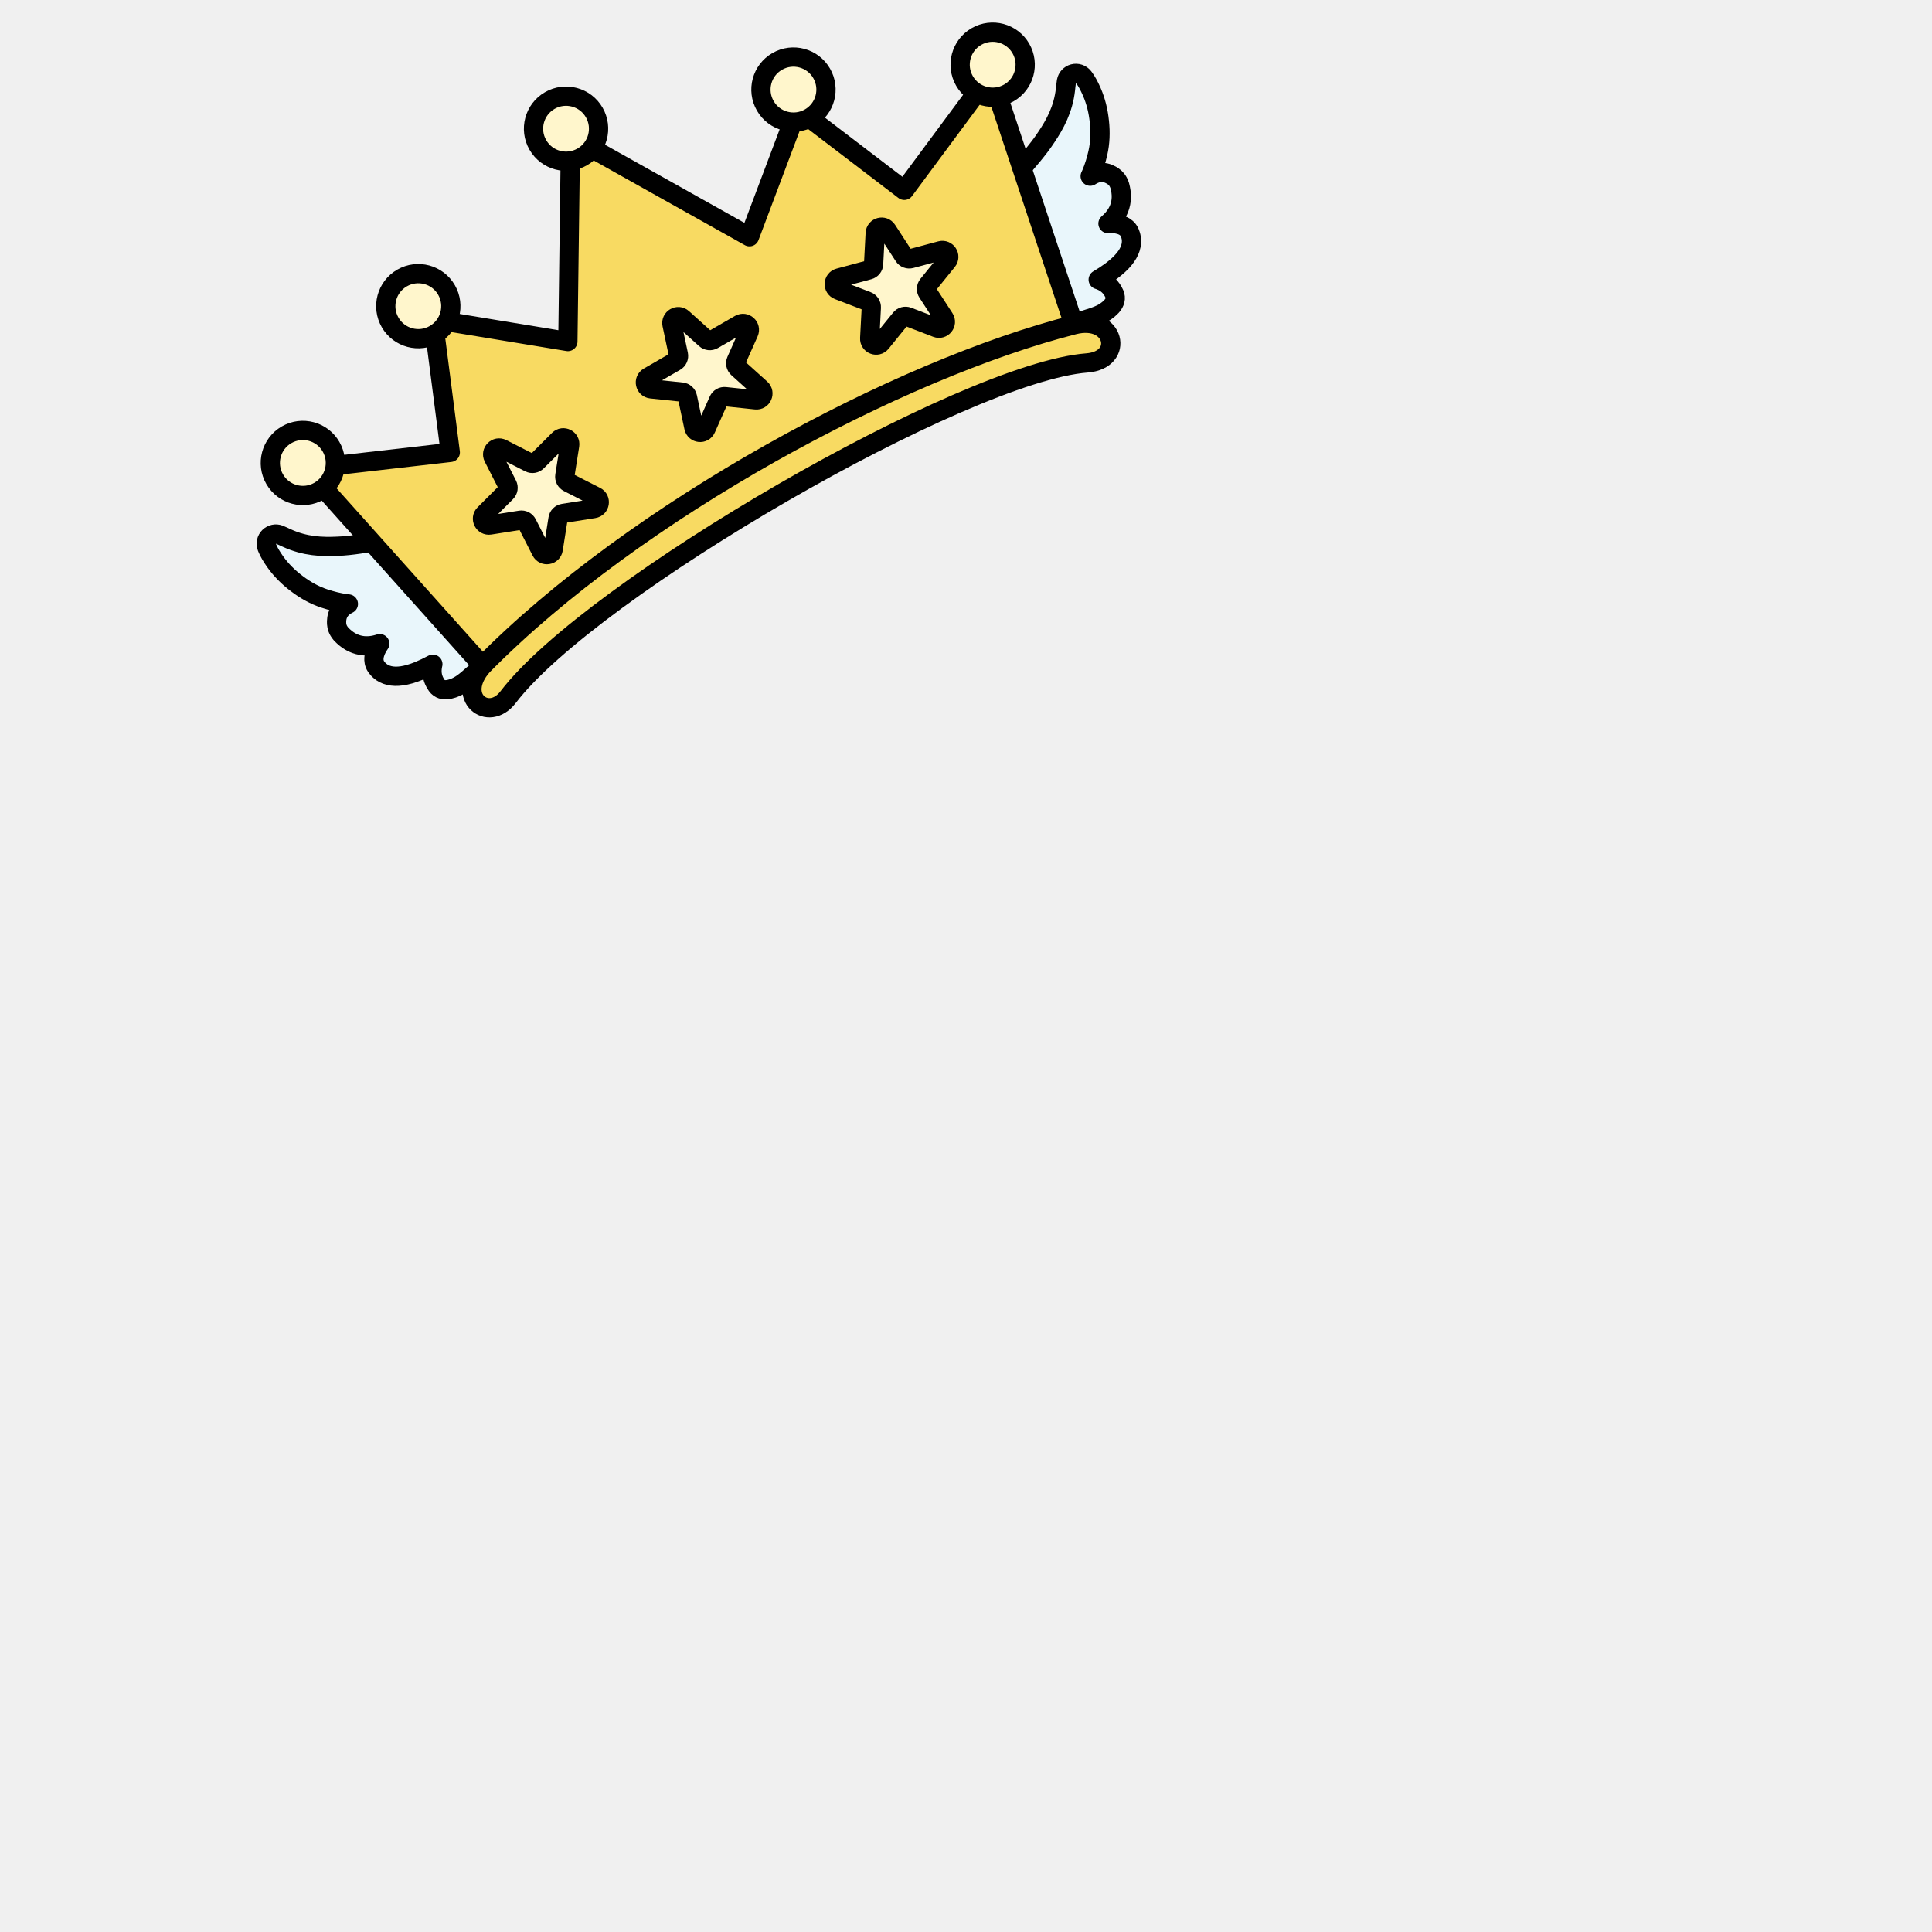
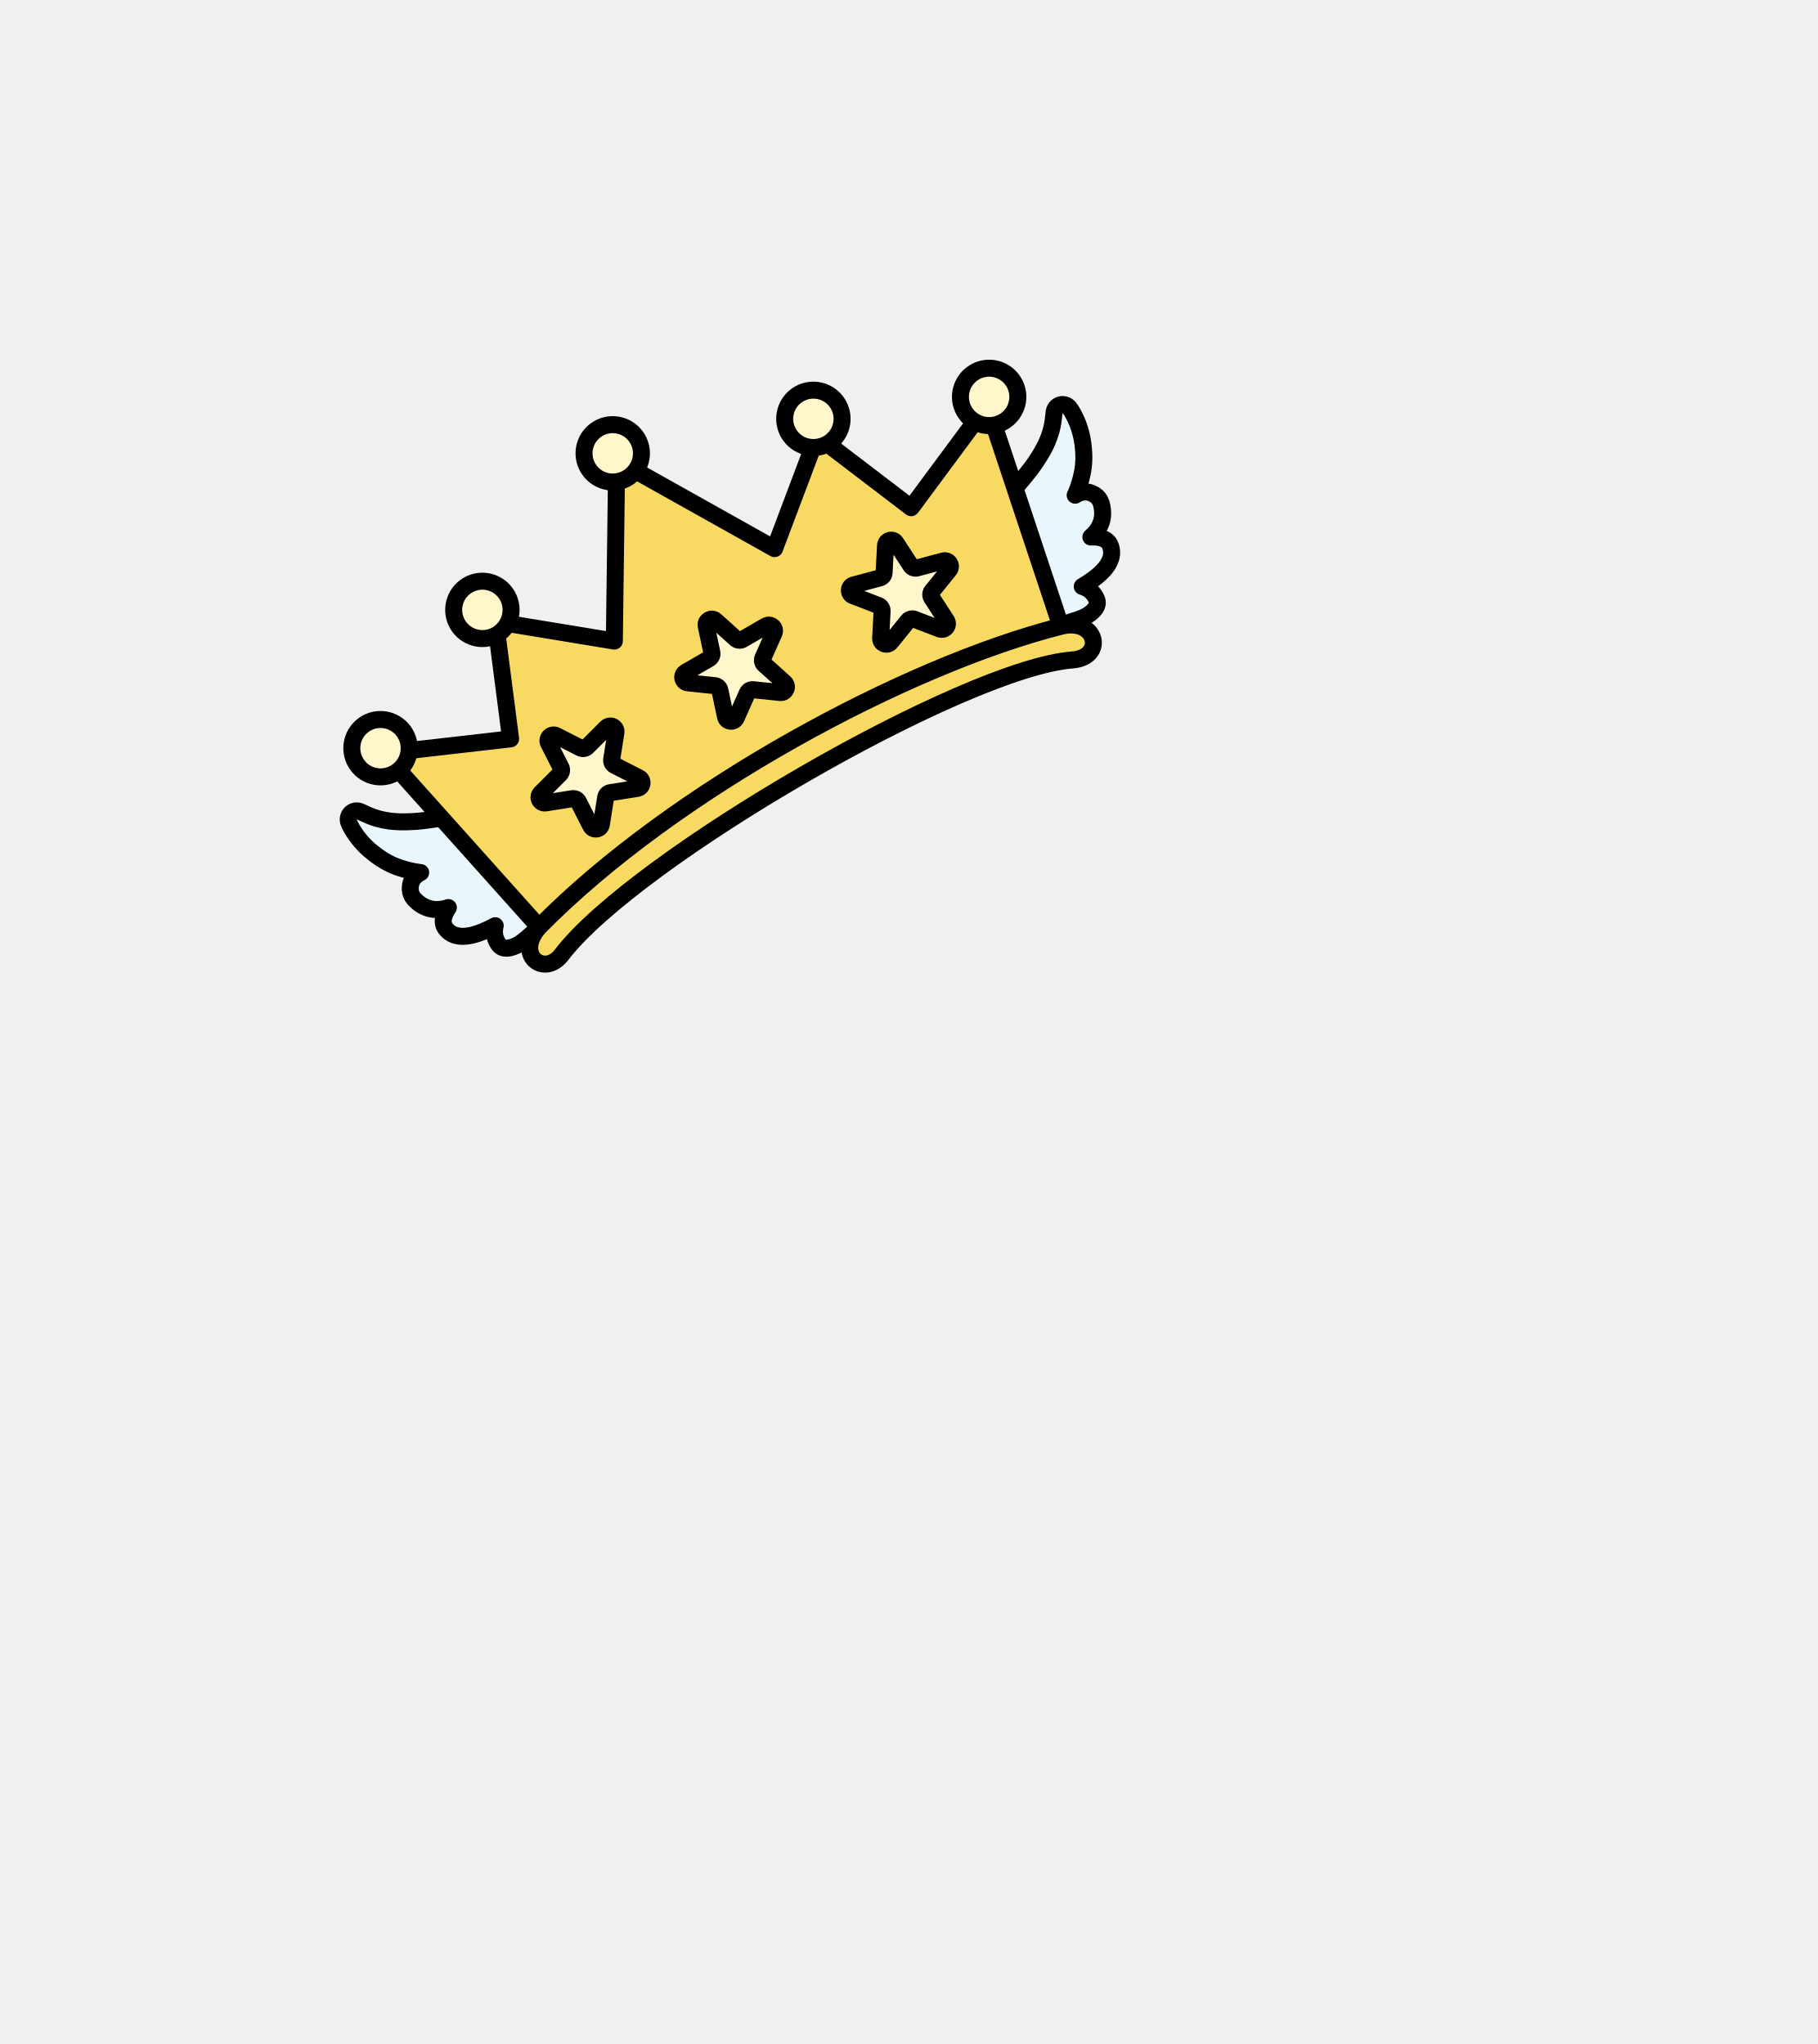
- <svg xmlns="http://www.w3.org/2000/svg" width="3009" height="3009" viewBox="0 0 3009 3009" fill="none">
-   <g clip-path="url(#clip0_4368_4161)">
+ <svg xmlns="http://www.w3.org/2000/svg" width="3209" height="3609" viewBox="-200 -600 3209 3609" fill="none">
+   <g>
    <path d="M1671.88 114.75C1677.67 113.219 1683.82 115.281 1687.52 119.996C1687.81 120.364 1688.05 120.697 1688.2 120.905C1688.39 121.165 1688.44 121.224 1688.52 121.33C1692.5 126.631 1696.26 133.667 1699.85 141.725L1700.57 143.353L1700.58 143.39C1706.69 157.524 1710.54 172.97 1712.2 189.325L1712.2 189.325C1714.06 206.317 1713.39 222.674 1709.92 237.923L1709.92 237.924C1707.33 249.548 1703.92 260.458 1699.7 270.496C1699.65 270.616 1699.6 270.736 1699.54 270.854C1699.35 271.292 1698.65 272.922 1697.94 274.323C1697.93 274.345 1697.92 274.367 1697.91 274.39C1703.45 270.757 1709.34 268.581 1715.67 268.538C1724.1 268.482 1730.29 272.314 1733.58 274.509C1733.6 274.525 1733.63 274.542 1733.65 274.559C1737.58 277.215 1741.19 281.265 1743.55 287.934L1743.78 288.588L1743.9 288.979C1743.94 289.11 1743.98 289.242 1744.02 289.373C1747.32 301.421 1747.43 313.383 1742.96 324.786C1739.41 333.858 1733.36 341.548 1725.63 348.19C1729.73 347.872 1733.85 347.983 1737.85 348.53L1738.8 348.668L1739.14 348.725C1742.47 349.317 1746.08 350.264 1749.4 351.943C1752.55 353.533 1756.78 356.486 1759.18 361.733L1759.41 362.247L1759.43 362.292C1760.87 365.734 1764.39 374.447 1760.51 386.52C1756.92 397.675 1747.76 409.354 1730.81 422.068C1730.8 422.073 1730.79 422.079 1730.78 422.085C1724.73 426.602 1717.87 431.121 1710.39 435.529C1711 435.681 1711.61 435.871 1712.21 436.103C1712.76 436.318 1712.98 436.405 1713.17 436.481L1713.96 436.791L1714.21 436.888C1724.06 440.885 1731.13 447.711 1735.39 457.353C1735.52 457.627 1735.61 457.835 1735.65 457.936C1735.7 458.043 1735.74 458.146 1735.78 458.241C1736.05 458.903 1736.29 459.593 1736.47 460.308L1736.49 460.381C1737.33 463.633 1737.03 466.918 1735.85 469.811L1735.64 470.322C1735.15 471.514 1734.52 472.681 1733.78 473.821C1732.17 476.281 1729.92 478.735 1726.94 481.227C1726.65 481.486 1726.36 481.718 1726.1 481.928C1716.55 490.004 1704.55 493.558 1692.27 497.41L1692.27 497.411C1682.66 500.452 1671.23 504.065 1657.85 509.771C1657.75 509.815 1657.65 509.858 1657.54 509.899C1656.94 510.14 1656.31 510.375 1655.78 510.57C1658.64 511.8 1661.12 513.917 1662.78 516.751C1662.86 516.887 1662.93 517.013 1662.99 517.125C1663.06 517.236 1663.11 517.338 1663.16 517.427C1663.25 517.602 1663.32 517.749 1663.37 517.848C1663.72 518.538 1664.02 519.254 1664.26 519.99C1665.98 525.255 1664.72 529.843 1663.58 532.464C1662.45 535.086 1660.9 537.104 1659.77 538.409C1657.48 541.05 1654.74 543.238 1652.83 544.653C1652.81 544.669 1652.79 544.685 1652.77 544.701C1641.17 553.211 1624.58 558.764 1605.97 561.847C1605.96 561.849 1605.94 561.851 1605.93 561.853C1593.84 563.821 1582.33 562.675 1571.67 557.601C1565.75 554.786 1562.35 548.456 1563.26 541.968L1583.63 397.168L1583.63 397.144C1584.83 388.738 1585.36 380.389 1585.29 372.124C1585.25 369.711 1585.2 367.424 1585.09 365.202C1584.15 346.893 1580.28 329.215 1573.87 312.671C1573.86 312.652 1573.85 312.634 1573.84 312.615C1572.52 309.159 1571.05 305.746 1569.45 302.338C1569.42 302.271 1569.37 302.183 1569.32 302.082C1569.27 301.982 1569.21 301.861 1569.15 301.725C1566.61 296.478 1567.34 290.239 1571.03 285.723C1575.61 280.1 1580.38 274.394 1585.4 268.706L1585.42 268.685L1586.73 267.212C1600.33 251.748 1617.9 231.623 1629.52 213.72L1629.64 213.548C1642.88 193.755 1655.93 170.49 1659.43 139.231C1659.66 136.976 1660.17 131.757 1660.88 127.037L1660.97 126.485C1662.03 120.813 1666.27 116.233 1671.88 114.75ZM1663.15 517.427C1663.14 517.412 1663.13 517.396 1663.12 517.381C1663.12 517.373 1663.11 517.366 1663.11 517.358C1663.12 517.381 1663.13 517.404 1663.15 517.427Z" fill="#E9F6FB" stroke="black" stroke-width="30" stroke-linejoin="round" />
    <path d="M419.242 835.967C414.942 840.139 413.537 846.47 415.669 852.069C415.835 852.507 415.993 852.888 416.093 853.126C416.217 853.423 416.246 853.49 416.295 853.612C418.78 859.762 422.866 866.615 427.918 873.846L428.943 875.299L428.967 875.332C437.925 887.854 449.167 899.125 462.322 908.983L462.322 908.985C475.921 919.34 490.276 927.209 505.128 932.105L505.128 932.106C516.425 935.879 527.531 938.586 538.306 940.151C538.435 940.17 538.564 940.188 538.693 940.203C539.17 940.26 540.92 940.501 542.482 940.619C542.508 940.622 542.536 940.625 542.565 940.629C536.596 943.496 531.692 947.423 528.392 952.819C523.991 960.016 524.08 967.297 524.264 971.244C524.266 971.274 524.267 971.304 524.268 971.335C524.519 976.068 526.126 981.248 530.618 986.716L531.062 987.246L531.333 987.556C531.424 987.657 531.517 987.757 531.612 987.856C540.227 996.904 550.421 1003.16 562.493 1005.22C572.099 1006.86 581.806 1005.64 591.483 1002.45C589.095 1005.8 587.066 1009.38 585.468 1013.1L585.095 1013.98L584.969 1014.3C583.762 1017.45 582.707 1021.04 582.432 1024.75C582.173 1028.26 582.519 1033.41 585.775 1038.18L586.099 1038.64L586.127 1038.67C588.332 1041.69 593.976 1049.2 606.324 1052.1C617.731 1054.78 632.458 1052.97 652.099 1045C652.107 1045 652.116 1044.99 652.125 1044.99C659.115 1042.14 666.529 1038.59 674.163 1034.46C673.977 1035.06 673.826 1035.68 673.717 1036.31C673.615 1036.9 673.577 1037.13 673.544 1037.33L673.401 1038.17L673.357 1038.43C671.698 1048.93 673.901 1058.51 679.964 1067.13C680.13 1067.38 680.26 1067.57 680.324 1067.65C680.379 1067.73 680.434 1067.8 680.485 1067.87C680.918 1068.47 681.401 1069.04 681.934 1069.58L681.986 1069.63C684.339 1072.03 687.305 1073.47 690.396 1073.95L690.939 1074.04C692.216 1074.23 693.539 1074.29 694.901 1074.24C697.838 1074.13 701.097 1073.48 704.771 1072.21C705.142 1072.09 705.486 1071.97 705.805 1071.85C717.649 1067.84 726.883 1059.4 736.522 1050.86L736.522 1050.86C744.086 1044.19 753.077 1036.27 764.866 1027.75C764.956 1027.69 765.046 1027.62 765.135 1027.56C765.652 1027.16 766.179 1026.74 766.619 1026.39C766.2 1029.47 766.734 1032.69 768.303 1035.58C768.379 1035.72 768.45 1035.84 768.514 1035.95C768.578 1036.06 768.636 1036.16 768.689 1036.25C768.791 1036.41 768.88 1036.55 768.94 1036.65C769.349 1037.3 769.809 1037.93 770.315 1038.51C773.936 1042.71 778.52 1043.99 781.349 1044.37C784.179 1044.75 786.711 1044.46 788.412 1044.17C791.855 1043.57 795.144 1042.35 797.339 1041.45C797.363 1041.44 797.388 1041.43 797.412 1041.42C810.686 1035.87 824 1024.53 836.243 1010.18C836.252 1010.17 836.261 1010.16 836.27 1010.15C844.192 1000.8 849.149 990.354 850.304 978.602C850.945 972.081 847.279 965.899 841.25 963.333L706.702 906.074L706.679 906.065C698.861 902.753 691.436 898.901 684.391 894.578C682.343 893.302 680.412 892.074 678.564 890.836C663.365 880.584 650.217 868.149 639.355 854.118C639.343 854.102 639.331 854.087 639.318 854.071C637.041 851.153 634.876 848.134 632.78 845.008C632.74 844.944 632.689 844.86 632.629 844.764C632.569 844.668 632.497 844.554 632.414 844.427C629.227 839.549 623.504 836.959 617.736 837.783C610.554 838.808 603.203 839.953 595.741 841.319L595.714 841.323L593.778 841.681C573.514 845.355 547.209 850.025 525.874 850.746L525.669 850.754C501.888 851.884 475.232 851.062 446.655 837.945C444.617 836.981 439.865 834.719 435.444 832.881L434.923 832.675C429.515 830.66 423.407 831.925 419.242 835.967ZM768.696 1036.24C768.686 1036.22 768.676 1036.21 768.667 1036.19C768.659 1036.18 768.652 1036.16 768.644 1036.15C768.661 1036.18 768.678 1036.21 768.696 1036.24ZM632.642 844.807C632.651 844.82 632.659 844.833 632.668 844.846C632.585 844.724 632.502 844.603 632.416 844.484C632.504 844.606 632.58 844.715 632.642 844.807Z" fill="#E9F6FB" stroke="black" stroke-width="30" stroke-linejoin="round" />
    <path d="M751.512 1036.89L477.011 730.264L701.301 704.604L674.547 497.342L884.43 531.923L888.585 212.54L1167.29 368.698L1242.29 169.643L1408.4 296.444L1542.77 115.033L1672.63 505.865C1736.64 489.645 1752.27 560.701 1692.84 565.275C1501.96 579.963 920.905 915.973 791.343 1085.76C760.618 1126.02 708.137 1086.12 751.512 1036.89Z" fill="#F8DA62" />
    <path d="M751.512 1036.89L477.011 730.264L701.301 704.604L674.547 497.342L884.43 531.923L888.585 212.54L1167.29 368.698L1242.29 169.643L1408.4 296.444L1542.77 115.033L1672.63 505.865M751.512 1036.89C990.259 794.026 1401.7 574.519 1672.63 505.865M751.512 1036.89C708.137 1086.12 760.618 1126.02 791.343 1085.76C920.905 915.973 1501.96 579.963 1692.84 565.275C1752.28 560.701 1736.64 489.645 1672.63 505.865" stroke="black" stroke-width="30" stroke-linejoin="round" />
    <path d="M1279.66 114.186C1293.65 138.417 1285.34 169.401 1261.11 183.39C1236.88 197.38 1205.9 189.078 1191.91 164.847C1177.92 140.616 1186.22 109.632 1210.45 95.642C1234.68 81.653 1265.67 89.955 1279.66 114.186Z" fill="#FFF6CC" stroke="black" stroke-width="30" />
    <path d="M925.47 175.108C939.46 199.338 931.157 230.322 906.927 244.312C882.696 258.302 851.712 250 837.722 225.769C823.732 201.538 832.034 170.554 856.265 156.564C880.496 142.574 911.48 150.877 925.47 175.108Z" fill="#FFF6CC" stroke="black" stroke-width="30" />
    <path d="M695.373 451.522C709.362 475.753 701.06 506.737 676.829 520.726C652.598 534.716 621.614 526.414 607.625 502.183C593.635 477.952 601.937 446.968 626.168 432.978C650.399 418.988 681.383 427.291 695.373 451.522Z" fill="#FFF6CC" stroke="black" stroke-width="30" />
    <path d="M515.558 695.709C529.548 719.94 521.246 750.924 497.015 764.914C472.784 778.904 441.8 770.601 427.81 746.37C413.82 722.139 422.123 691.155 446.354 677.166C470.584 663.176 501.568 671.478 515.558 695.709Z" fill="#FFF6CC" stroke="black" stroke-width="30" />
    <path d="M1589.92 75.428C1603.91 99.659 1595.6 130.643 1571.37 144.633C1547.14 158.622 1516.16 150.32 1502.17 126.089C1488.18 101.858 1496.48 70.874 1520.71 56.885C1544.94 42.895 1575.93 51.197 1589.92 75.428Z" fill="#FFF6CC" stroke="black" stroke-width="30" />
    <path d="M1046.59 505.244C1044.58 495.769 1055.87 489.252 1063.07 495.734L1098.79 527.9C1102.01 530.799 1106.73 531.295 1110.48 529.129L1152.11 505.093C1160.5 500.249 1170.19 508.971 1166.25 517.82L1146.7 561.736C1144.93 565.694 1145.92 570.336 1149.14 573.235L1184.87 605.401C1192.06 611.883 1186.76 623.79 1177.13 622.777L1129.32 617.753C1125.01 617.3 1120.9 619.673 1119.14 623.63L1099.59 667.546C1095.65 676.396 1082.68 675.033 1080.67 665.558L1070.68 618.537C1069.77 614.299 1066.25 611.123 1061.94 610.671L1014.13 605.646C1004.5 604.633 1001.79 591.884 1010.18 587.04L1051.81 563.005C1055.56 560.838 1057.49 556.503 1056.59 552.265L1046.59 505.244Z" fill="#FFF6CC" stroke="black" stroke-width="30" stroke-linejoin="round" />
    <path d="M1363.11 363.258C1363.62 353.584 1376.21 350.21 1381.48 358.335L1407.66 398.651C1410.02 402.284 1414.46 403.985 1418.64 402.864L1465.07 390.422C1474.43 387.914 1481.53 398.846 1475.43 406.374L1445.18 443.733C1442.45 447.099 1442.21 451.839 1444.57 455.472L1470.75 495.788C1476.02 503.913 1467.82 514.042 1458.78 510.571L1413.9 493.343C1409.85 491.791 1405.27 493.019 1402.54 496.386L1372.29 533.744C1366.19 541.273 1354.03 536.602 1354.53 526.928L1357.05 478.922C1357.28 474.596 1354.69 470.616 1350.65 469.063L1305.77 451.836C1296.72 448.364 1297.41 435.348 1306.76 432.841L1353.2 420.399C1357.38 419.278 1360.37 415.589 1360.59 411.263L1363.11 363.258Z" fill="#FFF6CC" stroke="black" stroke-width="30" stroke-linejoin="round" />
    <path d="M781.847 698.849C773.216 694.451 763.999 703.668 768.397 712.299L790.221 755.131C792.188 758.991 791.446 763.679 788.382 766.742L754.391 800.734C747.541 807.584 753.458 819.197 763.026 817.682L810.506 810.162C814.784 809.484 819.013 811.639 820.98 815.499L842.804 858.331C847.202 866.962 860.075 864.923 861.591 855.355L869.111 807.875C869.789 803.596 873.145 800.241 877.423 799.563L924.903 792.043C934.471 790.527 936.51 777.654 927.879 773.256L885.047 751.432C881.187 749.465 879.032 745.236 879.71 740.958L887.23 693.478C888.745 683.91 877.132 677.993 870.282 684.843L836.29 718.834C833.227 721.898 828.539 722.64 824.679 720.673L781.847 698.849Z" fill="#FFF6CC" stroke="black" stroke-width="30" stroke-linejoin="round" />
  </g>
-   <defs>
-     <clipPath id="clip0_4368_4161">
-       <rect width="3000" height="3000" fill="white" transform="translate(0 8.055) rotate(-0.153839)" />
-     </clipPath>
-   </defs>
</svg>
